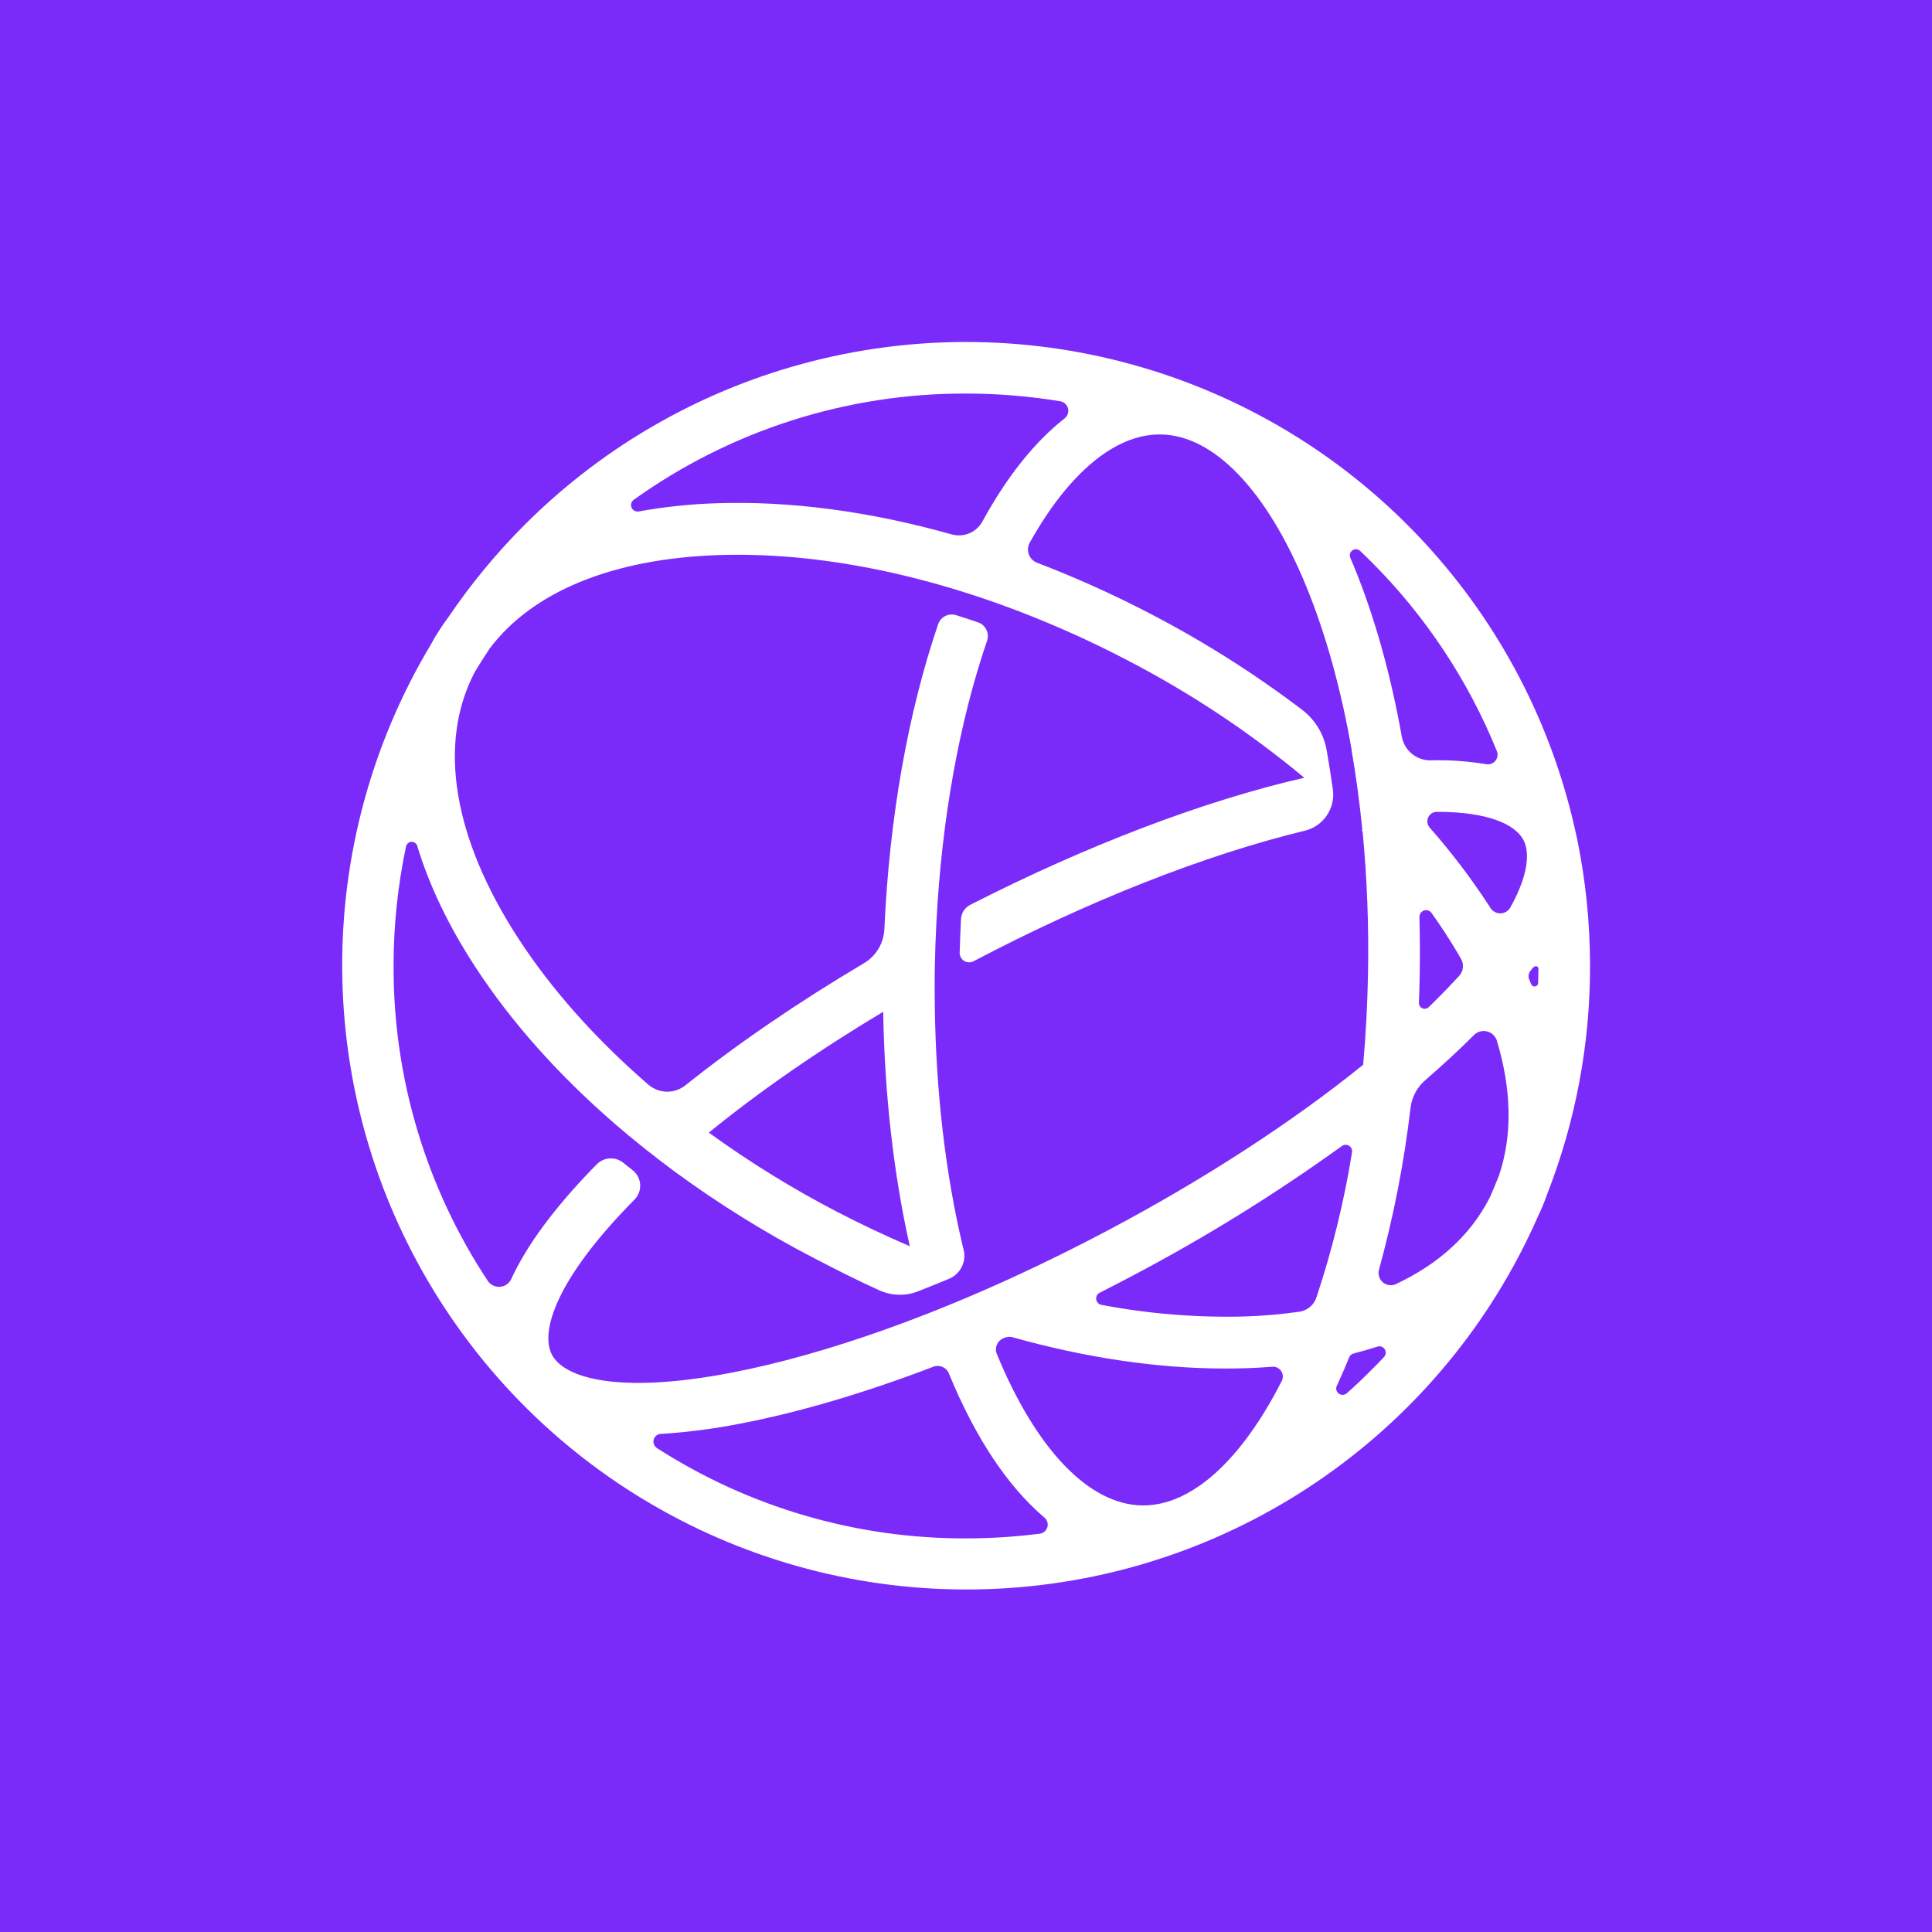
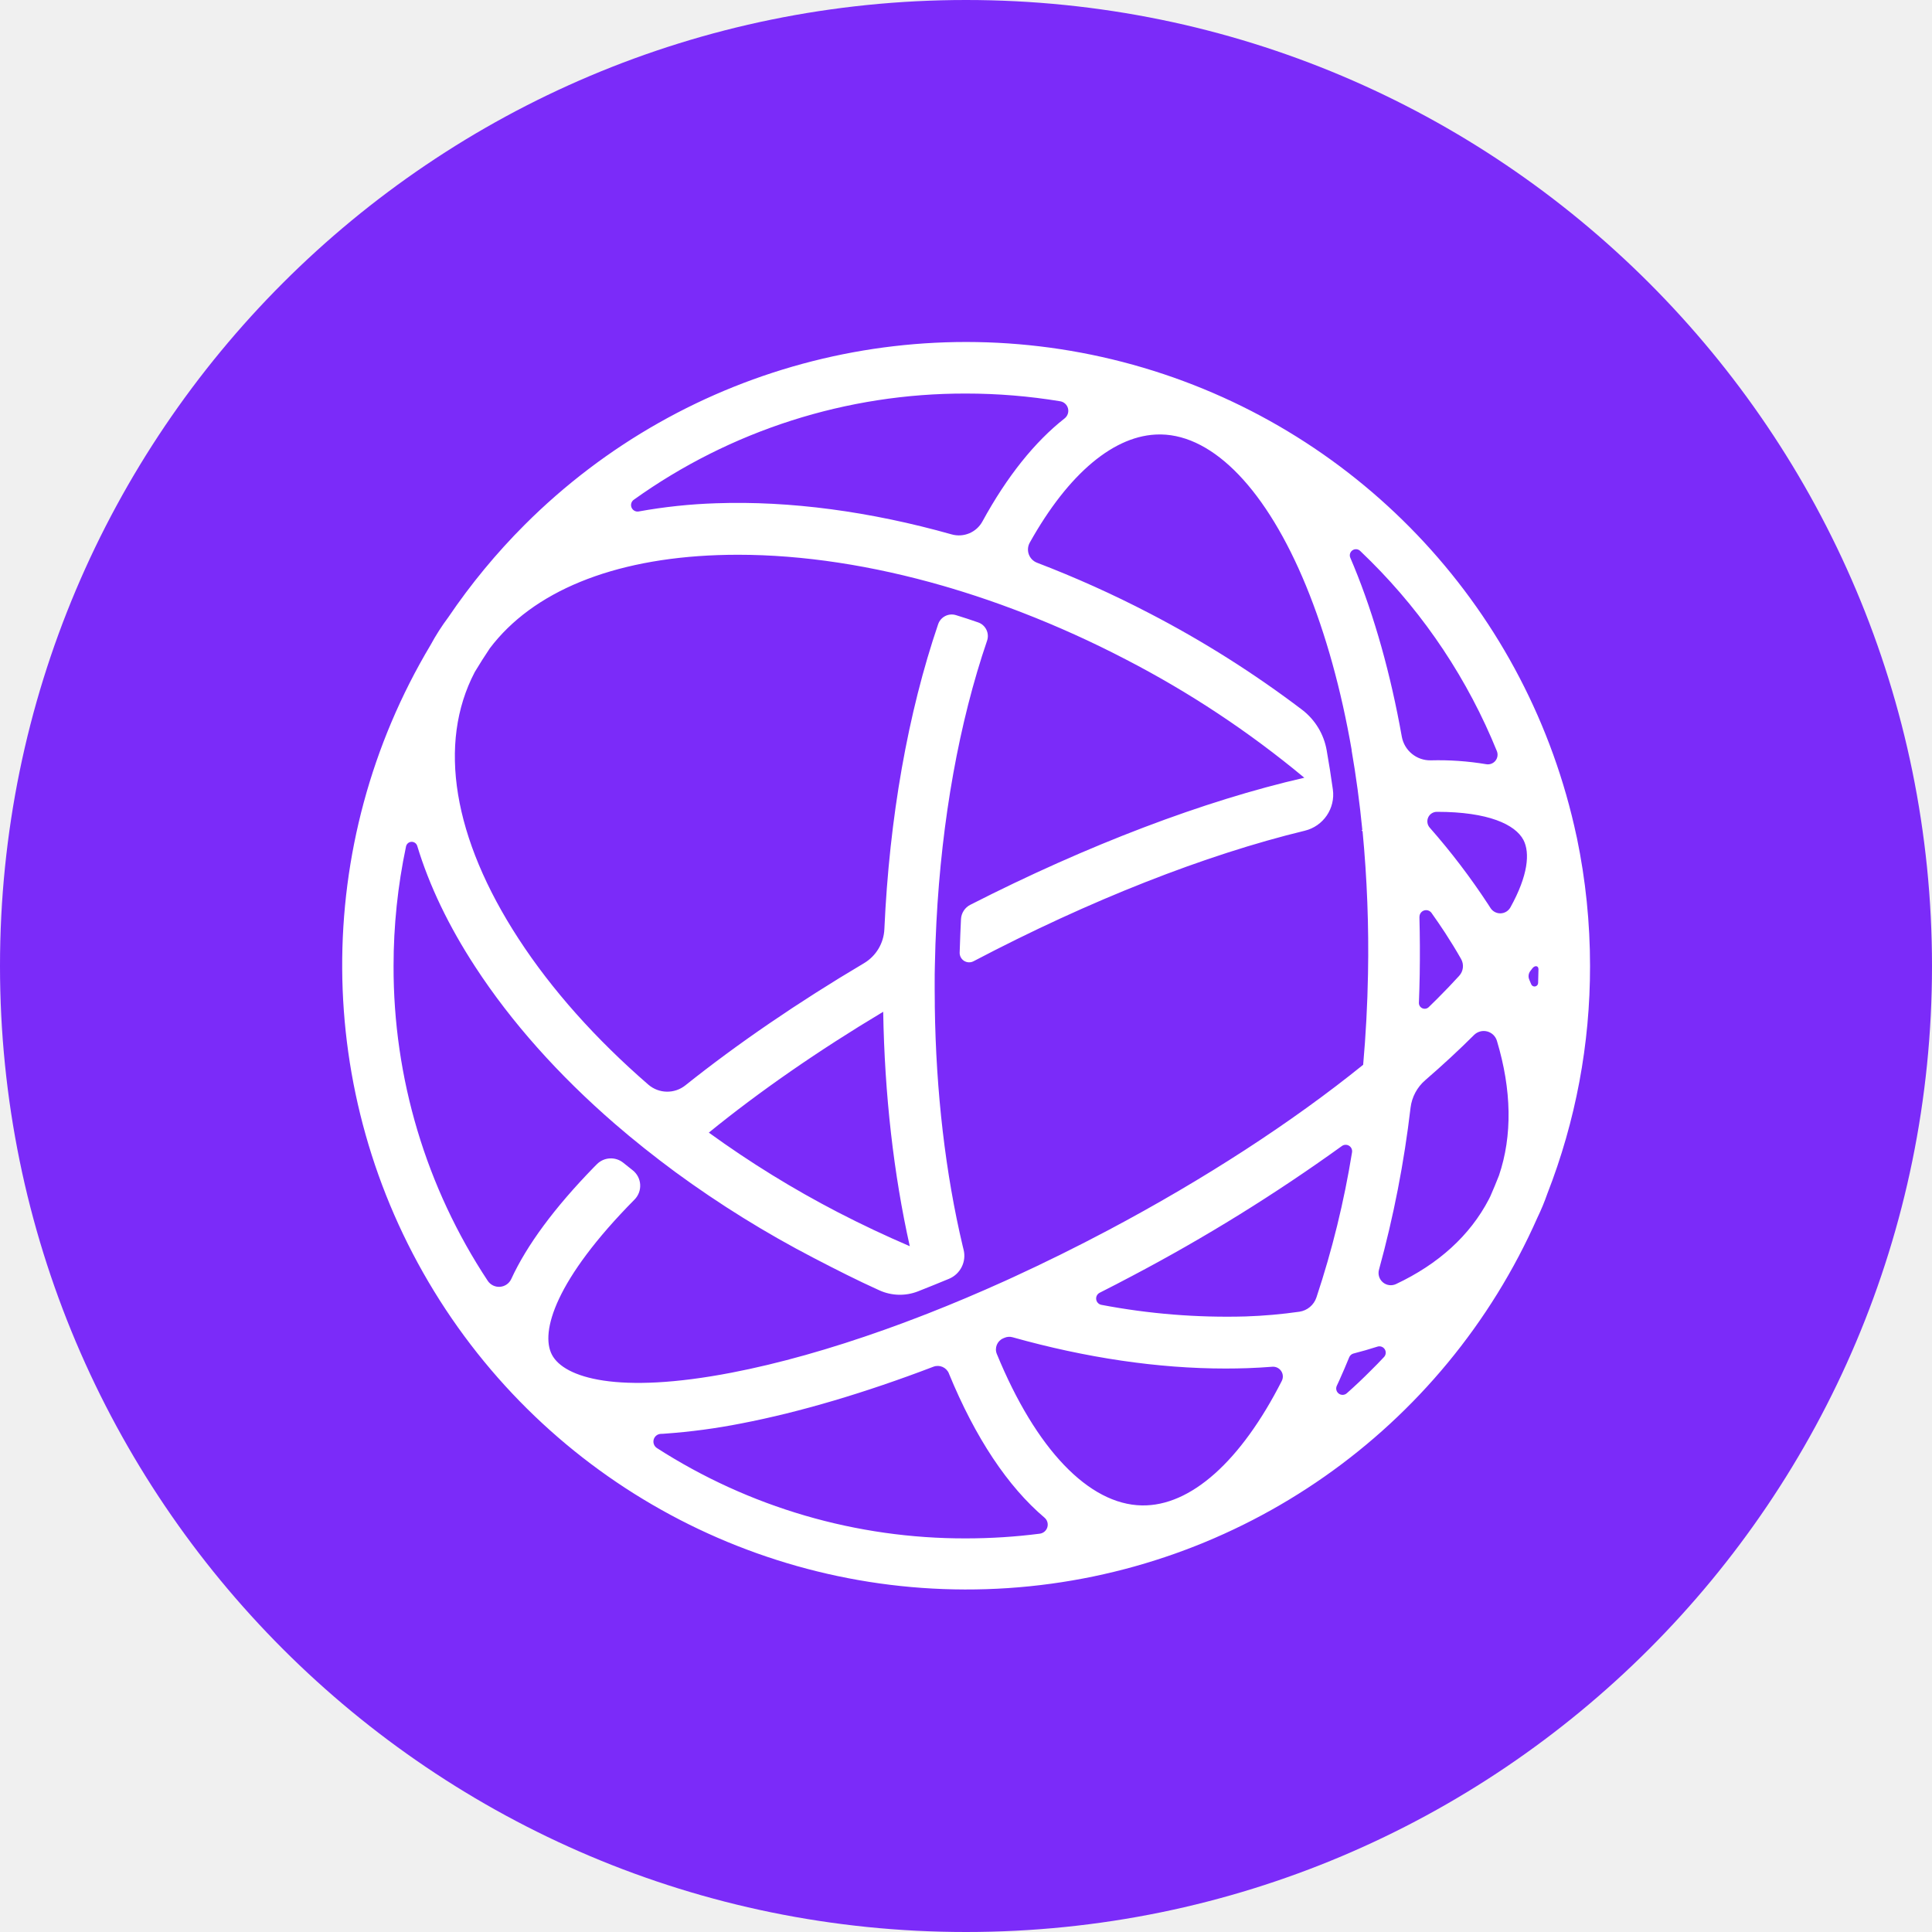
<svg xmlns="http://www.w3.org/2000/svg" id="Layer_1" data-name="Layer 1" viewBox="0 0 1000 1000">
  <defs>
    <style>.cls-1{fill:#7b2bf9;}.cls-2{fill:#fff;}</style>
  </defs>
-   <rect class="cls-1" width="1000" height="1000" />
+   <rect class="cls-1" width="1000" height="1000" rx="500" ry="500" />
  <path class="cls-2" d="M816,432.82A323.08,323.08,0,0,0,271.6,271.6a327.26,327.26,0,0,0-39.54,47.87,116.86,116.86,0,0,0-9.21,14.4A323.12,323.12,0,1,0,795.8,630.16a115.61,115.61,0,0,0,5.1-12.31A322.75,322.75,0,0,0,823,500a326.18,326.18,0,0,0-6.8-66.34C816.14,433.38,816.09,433.1,816,432.82ZM704,285.13c1.86,1.76,3.7,3.56,5.52,5.38a295.77,295.77,0,0,1,65.25,98.24,5,5,0,0,1-5.52,6.8,149.4,149.4,0,0,0-28.68-2,14.93,14.93,0,0,1-15-12.26c-5.76-32.3-14.09-62.13-24.79-88.17-.61-1.48-1.22-2.95-1.85-4.4A3.17,3.17,0,0,1,704,285.13Zm30.72,189.49a3.44,3.44,0,0,1,6.24-2.08q3.63,5.1,7,10.24,4.46,6.84,8.3,13.6a7.46,7.46,0,0,1-1,8.72q-5.19,5.7-11.29,11.8c-1.49,1.49-3,3-4.55,4.47a3,3,0,0,1-5-2.23q.29-7.29.42-14.64Q735.08,489.44,734.69,474.62ZM328,258.7a294.07,294.07,0,0,1,172-55,298.84,298.84,0,0,1,48.77,4,5,5,0,0,1,2.3,8.84c-15.47,12.13-29.85,30.08-42.57,53.36a13.86,13.86,0,0,1-15.92,6.7c-42.15-11.87-83.63-17.45-121.95-16.11a274.6,274.6,0,0,0-40.09,4.25A3.37,3.37,0,0,1,328,258.7ZM285.7,701.24c-6.22-11.75,1.83-39,42.72-80.34l0,0a10.18,10.18,0,0,0-.91-15.15c-1.64-1.29-3.26-2.59-4.88-3.89a10.22,10.22,0,0,0-13.66.71l-1.6,1.61c-20.44,21-34.74,40.4-42.76,57.87a7,7,0,0,1-12.13.94,294.09,294.09,0,0,1-48.77-163,298.81,298.81,0,0,1,6.44-61.83,3,3,0,0,1,5.83-.26c6.14,20.3,16.15,41.29,30,62.51,18.61,28.58,43.15,56.05,72.23,81.25h0c9.93,8.6,20.42,16.92,31.35,25a550.24,550.24,0,0,0,71.87,44.59c11.36,5.9,22.42,11.53,33.75,16.63a25.69,25.69,0,0,0,19.92.54q8-3.15,16.14-6.53a12.91,12.91,0,0,0,7.51-15.06l-.43-1.76c-8.92-37.54-13.88-79.81-14.47-124.07h0c0-.53,0-1.07,0-1.6,0-2.42,0-4.85-.06-7.27,0-.77,0-2.07,0-2.85,0-.3,0-.61,0-.91h0c0-2.77,0-5.53.09-8.31.13-7.6.41-15.14.8-22.61h0c2.76-53.41,11.81-103.61,26.23-145.83a7.47,7.47,0,0,0-4.66-9.48q-5.72-2-11.42-3.74a7.43,7.43,0,0,0-9.25,4.69c-15.62,45.85-25.25,100.25-27.83,157.81a21.63,21.63,0,0,1-10.59,17.68c-34.09,20.21-65.4,41.63-92.45,63.22a15,15,0,0,1-19.14-.4c-27.11-23.5-49.93-49-67.18-75.52-33.89-52.06-42-101.09-22.67-138l.15-.26q3.68-6.12,7.67-12.07c22.15-29.32,63.38-46.31,118-48.23q5.19-.18,10.46-.18c33.54,0,69.53,5.53,106.14,16.09h0l2.41.71,1.85.54h0q12.69,3.8,25.44,8.38h0l.6.22q3.31,1.2,6.63,2.45l2.08.79,2,.77h0a532.47,532.47,0,0,1,53.37,24.13,510.79,510.79,0,0,1,92.59,61.34c-51.9,11.89-112.23,34.83-172.88,65.76a8.83,8.83,0,0,0-4.82,7.37c-.21,3.76-.49,11.32-.69,17.33a4.91,4.91,0,0,0,7.2,4.51l0,0c60-31.53,120-55.1,171.46-67.56a19.23,19.23,0,0,0,14.5-21.37q-1.43-10.28-3.19-20.22A33.66,33.66,0,0,0,674,367.4a546.85,546.85,0,0,0-79.12-50,558.17,558.17,0,0,0-58.1-26.13A7.32,7.32,0,0,1,533,280.87c20.07-35.92,44-56,67.22-56h.72c27.45.49,54.81,29.06,75.08,78.4,10.25,25,18.2,53.77,23.63,85.07a.6.6,0,0,0-.08-.08c2.32,13.36,4.18,27.16,5.57,41.32l-.37.22.5.5A647.89,647.89,0,0,1,708.08,504c-.29,16-1.14,31.72-2.51,47.13-36.72,29.67-82.11,59.2-132,85.64-16.4,8.69-32.8,16.78-49,24.23l-.75.34-3.73,1.71h0q-20.17,9.12-39.88,16.85v0l-2.22.85-2.76,1.07q-3.3,1.27-6.57,2.49l-1.81.68c-2.65,1-5.29,1.94-7.92,2.88-.32.12-.65.25-1,.36h0c-28.08,10-54.83,17.55-79.21,22.25C319.76,721.86,292,713.16,285.7,701.24Zm81.19-115c26.11-21.26,56.7-42.47,90.25-62.55.72,42.92,5.43,84.12,13.76,121.34q-18.67-8-37.15-17.54A526.1,526.1,0,0,1,366.89,586.24ZM538.22,793.83A300.77,300.77,0,0,1,500,796.27,294.28,294.28,0,0,1,340,749.5a4,4,0,0,1,2-7.33c.8,0,1.55-.07,2.21-.12a321.06,321.06,0,0,0,39.47-5.28c30.37-5.85,64.13-15.87,99.48-29.37a6.26,6.26,0,0,1,8,3.5l0,.06c13.7,33.35,30.56,58.56,49.49,74.59A4.73,4.73,0,0,1,538.22,793.83Zm125.25-79.11c-21.15,41.6-47.2,64.95-72.45,64.48-27.44-.49-54.81-29.06-75.07-78.4l0,0a6.23,6.23,0,0,1,3.29-8.07l.65-.28a6.32,6.32,0,0,1,4.22-.29c37.9,10.64,75.25,16.19,110.25,16.19q5.7,0,11.32-.19,6.57-.24,12.93-.74A5.06,5.06,0,0,1,663.47,714.72Zm9.12-35.78a257.52,257.52,0,0,1-27.87,2.45,347.35,347.35,0,0,1-74.62-6,3.34,3.34,0,0,1-.9-6.27q8.44-4.26,16.88-8.74a912.2,912.2,0,0,0,108.48-67.2,3.34,3.34,0,0,1,5.25,3.27,480.54,480.54,0,0,1-18.42,75.08A11,11,0,0,1,672.59,678.94Zm43.73,23.5c-2.23,2.38-4.51,4.74-6.83,7q-6,6.06-12.39,11.71a3.3,3.3,0,0,1-5.19-3.84q.65-1.38,1.29-2.79,2.65-5.87,5.15-12a3.32,3.32,0,0,1,2.24-1.95q6.3-1.61,12.28-3.53A3.29,3.29,0,0,1,716.32,702.44Zm59.54-94q-2.13,5.44-4.48,10.79c-.24.49-.47,1-.73,1.47-9.77,18.81-26.16,33.61-48.06,43.92a6.34,6.34,0,0,1-8.83-7.42,563.4,563.4,0,0,0,16.34-83.86,22.39,22.39,0,0,1,7.6-14.23c9-7.79,17.42-15.57,25.16-23.3l.08-.09a7.13,7.13,0,0,1,11.86,3C782.44,564.14,782.87,587.81,775.86,608.45Zm5.93-138.8a6,6,0,0,1-10.32.33l-1.15-1.79A352.65,352.65,0,0,0,740,428.36a4.93,4.93,0,0,1,3.73-8.16h.1c26.54,0,40.45,6.55,44.7,14.56C792,441.45,790.94,453.16,781.79,469.65Zm14.34,39.16a1.86,1.86,0,0,1-3.57.68l-1-2.39a4.43,4.43,0,0,1,.5-4.44l1.08-1.42c1.3-1.69,3.17-1.44,3.17.44C796.27,504.14,796.21,506.28,796.13,508.81Z" />
</svg>
